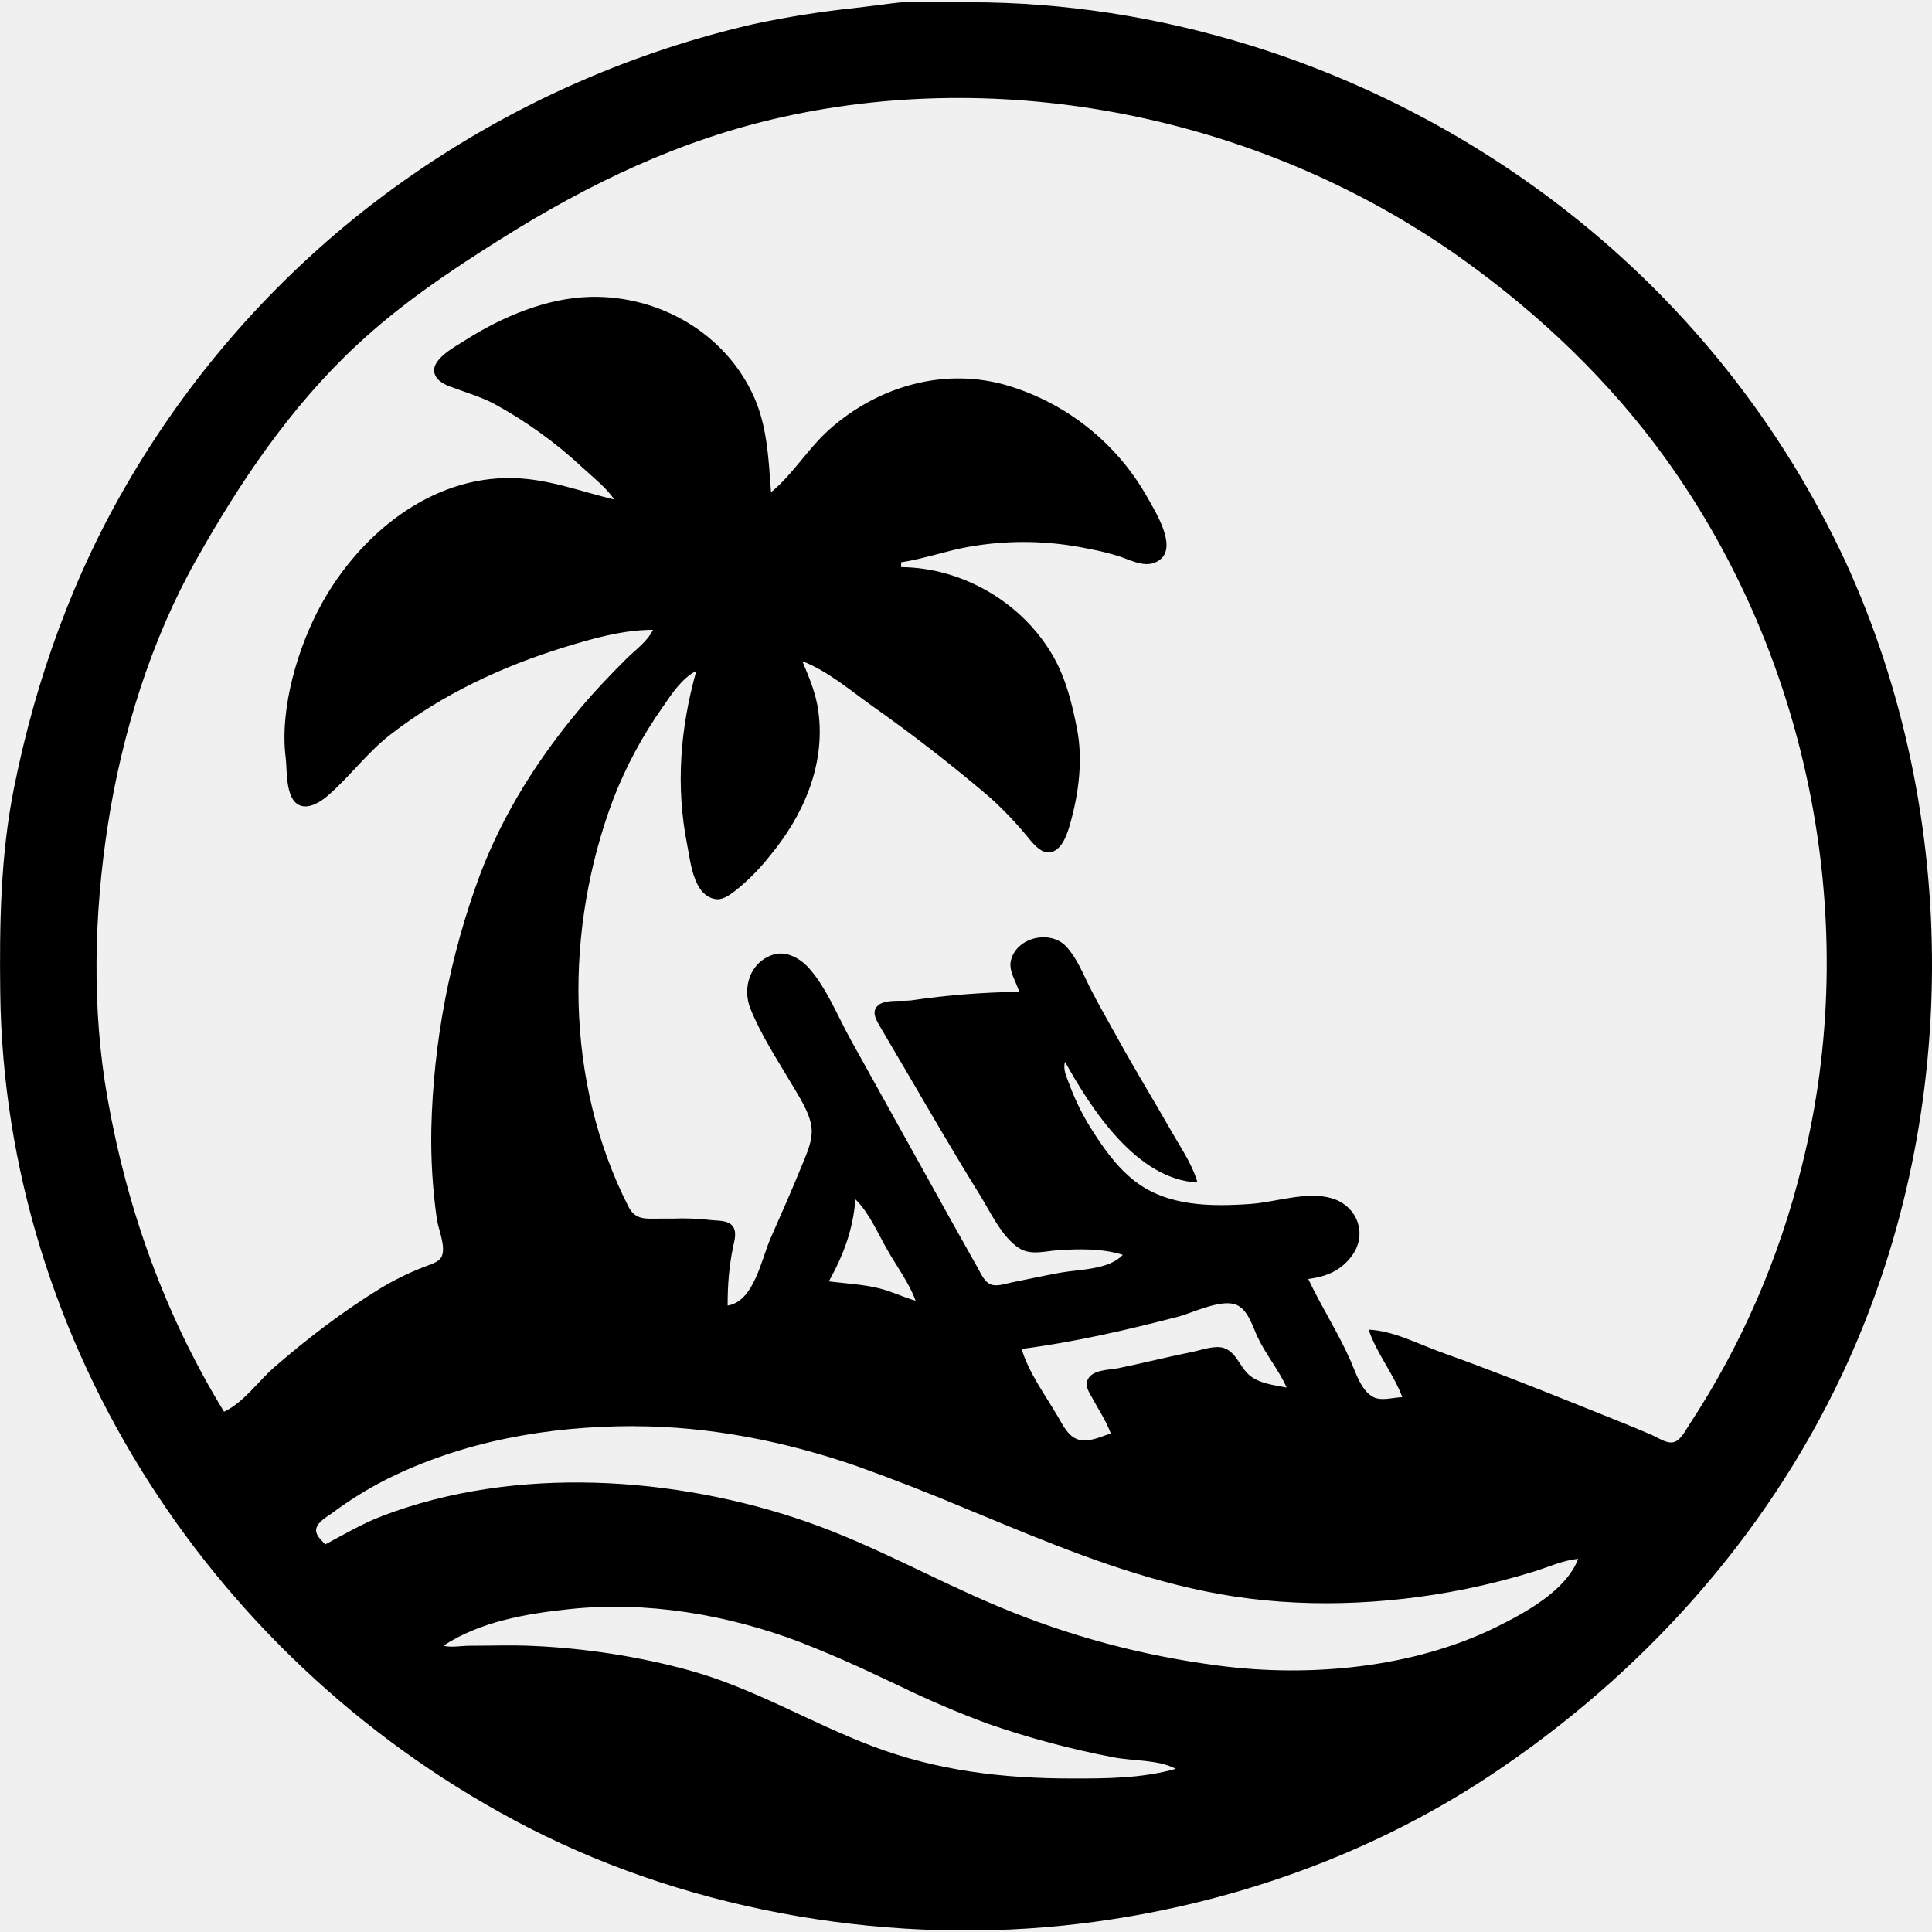
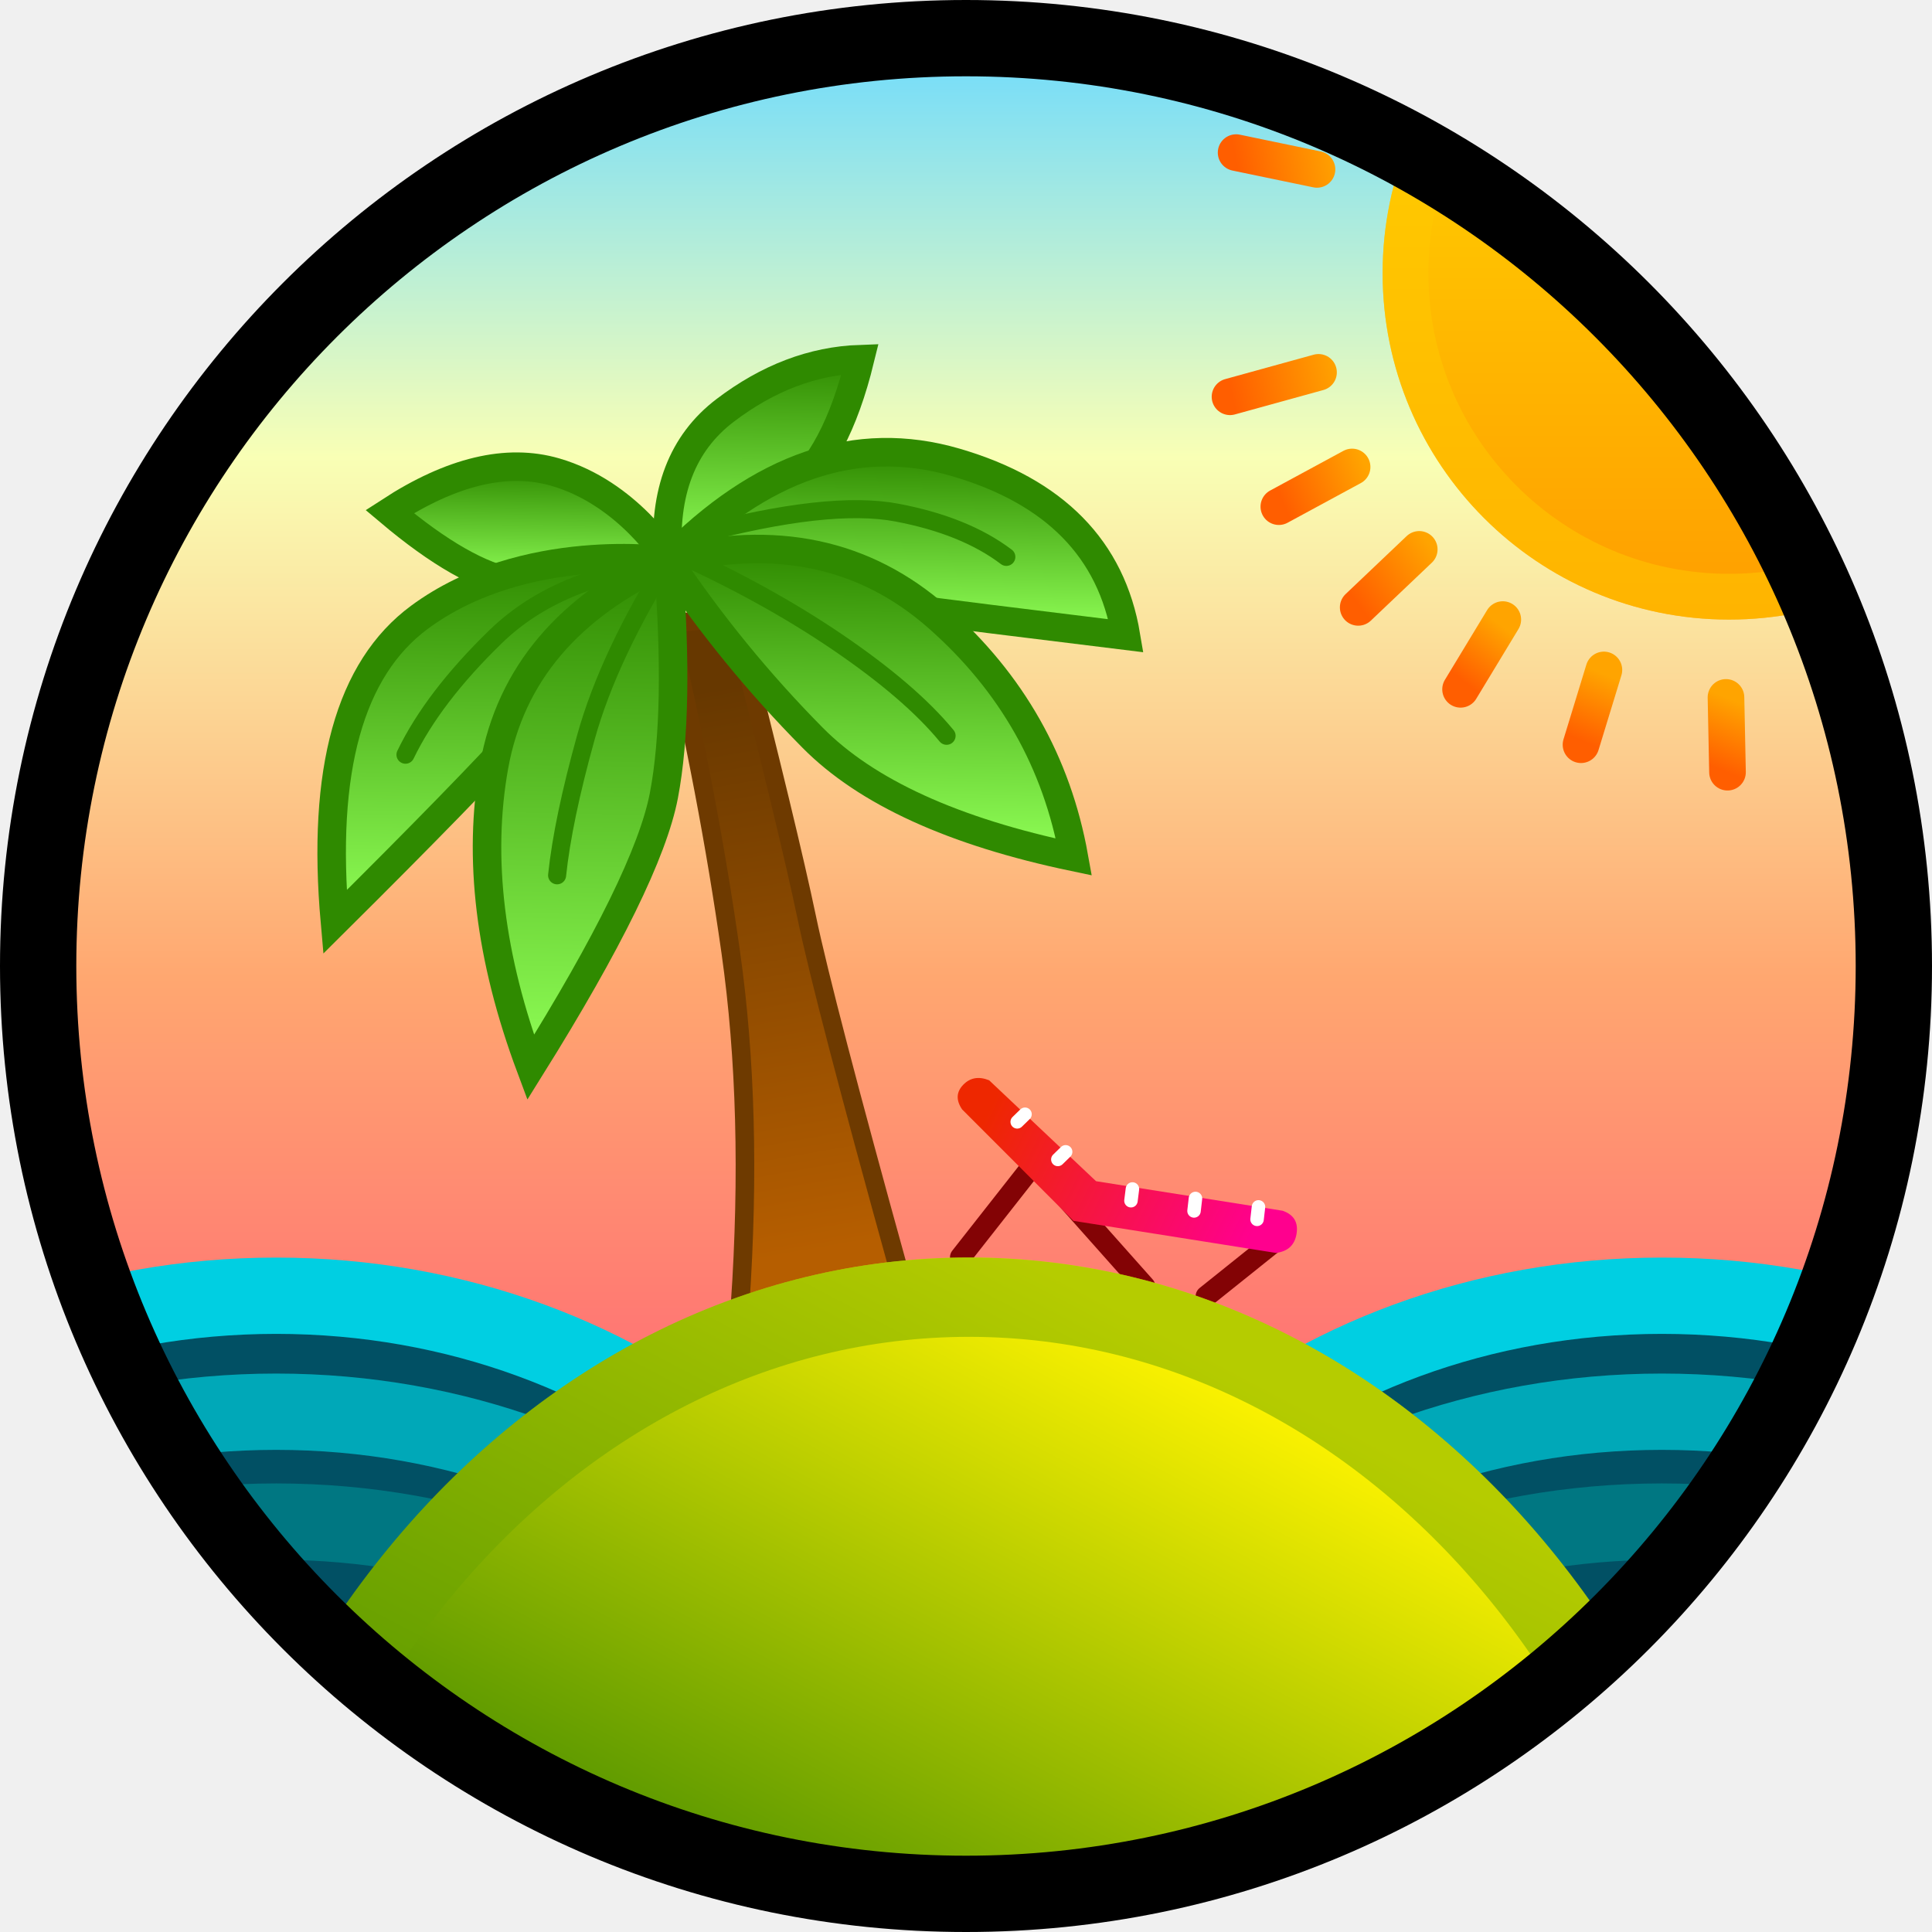
- <svg xmlns="http://www.w3.org/2000/svg" role="img" viewBox="0 0 24 24">
-   <path d="M11.078.042c.316-.042.65-.014.97-.014 1.181 0 2.341.184 3.472.532a12.3 12.3 0 0 1 3.973 2.086 11.9 11.9 0 0 1 3.432 4.33c1.446 3.15 1.436 6.97-.046 10.107-.958 2.029-2.495 3.727-4.356 4.965-1.518 1.01-3.293 1.629-5.1 1.848-2.298.279-4.784-.129-6.85-1.188-3.88-1.99-6.518-5.994-6.57-10.382-.01-.846.003-1.697.17-2.534.273-1.365.748-2.683 1.463-3.88a12 12 0 0 1 2.966-3.36A12.3 12.3 0 0 1 9.357.3a12 12 0 0 1 1.255-.2l.133-.016zM7.064 19.99c-.535.057-1.098.154-1.557.454.103.025.222 0 .33 0 .258 0 .52-.01.778.002.647.028 1.32.131 1.945.303.8.22 1.505.65 2.275.942.813.307 1.622.402 2.484.402.435 0 .866-.001 1.287-.12-.22-.117-.534-.095-.778-.144a11 11 0 0 1-1.556-.416 12 12 0 0 1-1.093-.467l-.23-.108a15 15 0 0 0-1.012-.44c-.905-.343-1.908-.512-2.873-.408m.808-2.274c-1.059 0-2.13.187-3.083.667q-.346.177-.659.41c-.063.046-.175.106-.199.188s.061.151.11.204c.238-.127.464-.261.718-.357 1.64-.624 3.63-.493 5.268.078.817.285 1.569.712 2.365 1.046.89.374 1.798.616 2.753.74 1.127.147 2.412.028 3.442-.48.362-.179.865-.451 1.018-.847-.189.017-.36.098-.539.154a9 9 0 0 1-.868.222c-.994.2-2.052.24-3.053.06-.943-.17-1.82-.513-2.693-.873l-.111-.046-.223-.092-.112-.046a26 26 0 0 0-1.35-.527c-.89-.31-1.842-.5-2.784-.5M9.728 1.452c-1.27.28-2.407.826-3.502 1.514-.637.4-1.245.81-1.796 1.323-.82.765-1.447 1.695-1.993 2.666-.563 1-.924 2.166-1.098 3.297-.172 1.11-.2 2.277-.004 3.388.245 1.388.712 2.691 1.448 3.897.248-.116.424-.38.629-.557.414-.359.85-.691 1.317-.978a3.5 3.5 0 0 1 .539-.264c.07-.029.187-.055.22-.132.053-.124-.045-.34-.062-.468a7 7 0 0 1-.068-1.109 9.7 9.7 0 0 1 .61-3.177c.29-.76.73-1.45 1.254-2.069.177-.21.365-.405.56-.6.115-.114.258-.212.33-.359-.376 0-.751.108-1.108.218-.769.237-1.518.588-2.155 1.084-.291.226-.504.522-.779.76-.084.073-.235.17-.352.116-.176-.083-.149-.43-.169-.59-.078-.612.154-1.387.45-1.918.473-.852 1.348-1.58 2.376-1.555.444.011.833.166 1.257.266-.107-.153-.252-.264-.389-.39a5.4 5.4 0 0 0-1.107-.8c-.163-.085-.338-.136-.509-.2-.086-.03-.195-.074-.227-.17-.06-.177.26-.342.377-.417.453-.289 1.01-.527 1.556-.54.854-.021 1.688.452 2.04 1.258.123.284.16.583.184.885l.004.057.006.085.002.029.005.057.004.056c.268-.218.457-.54.718-.774.612-.547 1.45-.79 2.245-.544a2.97 2.97 0 0 1 1.71 1.378c.097.173.365.595.171.767-.152.134-.344.03-.504-.026a3 3 0 0 0-.372-.094l-.068-.014-.069-.013a3.9 3.9 0 0 0-1.377-.002c-.282.05-.557.15-.838.192v.06c.768.006 1.51.444 1.89 1.109.157.275.235.59.295.9.075.38.022.796-.082 1.168-.035.125-.098.336-.247.365-.106.02-.195-.085-.256-.155a4.6 4.6 0 0 0-.492-.522 20 20 0 0 0-1.467-1.14c-.267-.19-.56-.44-.868-.556.087.208.171.402.2.63.088.667-.192 1.296-.612 1.798a2.6 2.6 0 0 1-.426.427c-.067.05-.151.114-.24.1-.277-.044-.31-.463-.353-.677-.144-.726-.086-1.447.114-2.158-.178.09-.307.287-.418.45a5.3 5.3 0 0 0-.612 1.138c-.61 1.617-.604 3.51.186 5.066.088.174.221.15.395.15h.157a3 3 0 0 1 .472.018c.08.01.193 0 .257.06.077.072.036.194.018.282-.05.246-.066.469-.066.72.328-.051.419-.576.535-.84.131-.298.265-.597.387-.9.06-.148.14-.314.119-.479-.024-.185-.157-.381-.25-.54-.177-.298-.378-.606-.508-.929-.104-.258-.007-.58.286-.672.161-.05.334.049.439.166.22.244.363.609.523.896l1.249 2.248q.159.286.32.57c.043.074.086.188.173.219.077.028.182-.012.26-.027.198-.04.398-.083.598-.12.24-.043.605-.035.778-.222-.253-.08-.545-.075-.808-.057-.158.01-.333.067-.479-.025-.216-.137-.36-.455-.492-.667-.326-.525-.633-1.057-.945-1.59l-.05-.084-.1-.17q-.075-.126-.149-.255c-.037-.066-.092-.153-.039-.227.056-.076.179-.08.29-.081h.021q.066.001.117-.004a10 10 0 0 1 1.347-.107c-.035-.122-.135-.26-.103-.39.071-.292.49-.383.686-.174.131.14.207.334.292.504.113.223.24.44.361.66.211.383.441.757.658 1.138l.055.094.028.047c.093.156.187.314.238.489-.753-.035-1.318-.909-1.646-1.499-.027.095.016.179.05.27q.103.282.262.54c.152.244.326.495.556.673.408.315.945.317 1.436.283.315-.022.708-.165 1.018-.068s.434.438.25.7c-.138.196-.321.27-.55.3.162.346.373.667.527 1.02.064.146.13.37.283.448.102.051.248.003.358 0-.11-.292-.317-.54-.419-.839.31.015.61.176.898.28.567.202 1.128.424 1.687.648l.258.104c.23.092.462.183.689.283.083.037.198.123.29.07.074-.043.123-.146.169-.215a10.3 10.3 0 0 0 1.393-3.208c.75-2.989.106-6.287-1.695-8.783-.692-.96-1.562-1.789-2.522-2.476-2.401-1.718-5.551-2.407-8.44-1.768m4.908 14.904c-.636.166-1.292.317-1.945.401.086.293.296.577.45.84.059.101.122.237.24.281.132.05.292-.03.417-.072-.058-.158-.155-.3-.235-.45-.033-.06-.084-.133-.056-.206.05-.137.263-.13.381-.153.31-.063.617-.142.928-.204.114-.023.274-.085.389-.047.086.03.138.1.187.174l.022.033q.043.07.097.122c.125.113.313.13.472.162-.097-.219-.259-.41-.362-.63-.06-.127-.11-.315-.242-.388-.182-.102-.557.089-.743.137m-4.01-1.457c-.03.38-.147.689-.33 1.019.21.026.423.036.629.087.154.038.296.11.449.153-.082-.224-.233-.423-.35-.63-.12-.208-.226-.462-.398-.63" />
+ <svg xmlns="http://www.w3.org/2000/svg" xmlns:xlink="http://www.w3.org/1999/xlink" viewBox="0 0 633 633">
+   <defs>
+     <linearGradient id="b" x1="50%" x2="50%" y1="0%" y2="71.65%">
+       <stop offset="0%" stop-color="#6BDAFF" />
+       <stop offset="31.922%" stop-color="#F9FFB5" />
+       <stop offset="70.627%" stop-color="#FFA770" />
+       <stop offset="100%" stop-color="#FF7373" />
+     </linearGradient>
+     <linearGradient id="d" x1="43.996%" x2="53.441%" y1="8.54%" y2="93.872%">
+       <stop offset="0%" stop-color="#673800" />
+       <stop offset="100%" stop-color="#B65E00" />
+     </linearGradient>
+     <linearGradient id="e" x1="50%" x2="50%" y1="0%" y2="100%">
+       <stop offset="0%" stop-color="#2F8A00" />
+       <stop offset="100%" stop-color="#90FF57" />
+     </linearGradient>
+     <linearGradient id="f" x1="50%" x2="50%" y1="0%" y2="100%">
+       <stop offset="0%" stop-color="#2F8A00" />
+       <stop offset="100%" stop-color="#90FF57" />
+     </linearGradient>
+     <linearGradient id="g" x1="50%" x2="50%" y1="0%" y2="100%">
+       <stop offset="0%" stop-color="#2F8A00" />
+       <stop offset="100%" stop-color="#90FF57" />
+     </linearGradient>
+     <linearGradient id="h" x1="50%" x2="50%" y1="0%" y2="100%">
+       <stop offset="0%" stop-color="#2F8A00" />
+       <stop offset="100%" stop-color="#90FF57" />
+     </linearGradient>
+     <linearGradient id="i" x1="50%" x2="50%" y1="0%" y2="100%">
+       <stop offset="0%" stop-color="#2F8A00" />
+       <stop offset="100%" stop-color="#90FF57" />
+     </linearGradient>
+     <linearGradient id="j" x1="50%" x2="50%" y1="0%" y2="100%">
+       <stop offset="0%" stop-color="#2F8A00" />
+       <stop offset="100%" stop-color="#90FF57" />
+     </linearGradient>
+     <linearGradient id="k" x1="92.9%" x2="8.641%" y1="45.768%" y2="54.892%">
+       <stop offset="0%" stop-color="#EE2700" />
+       <stop offset="100%" stop-color="#FF008E" />
+     </linearGradient>
+     <linearGradient id="l" x1="61.109%" x2="43.717%" y1="3.633%" y2="43.072%">
+       <stop offset="0%" stop-color="#FFF400" />
+       <stop offset="100%" stop-color="#3C8700" />
+     </linearGradient>
+     <linearGradient id="m" x1="50%" x2="50%" y1="0%" y2="100%">
+       <stop offset="0%" stop-color="#FFDF00" />
+       <stop offset="100%" stop-color="#FF9D00" />
+     </linearGradient>
+     <linearGradient id="n" x1="127.279%" x2="0%" y1="49.778%" y2="50.222%">
+       <stop offset="0%" stop-color="#FFA400" />
+       <stop offset="100%" stop-color="#FF5E00" />
+     </linearGradient>
+     <linearGradient id="o" x1="127.279%" x2="0%" y1="47.531%" y2="52.469%">
+       <stop offset="0%" stop-color="#FFA400" />
+       <stop offset="100%" stop-color="#FF5E00" />
+     </linearGradient>
+     <linearGradient id="p" x1="127.279%" x2="0%" y1="46.195%" y2="53.805%">
+       <stop offset="0%" stop-color="#FFA400" />
+       <stop offset="100%" stop-color="#FF5E00" />
+     </linearGradient>
+     <linearGradient id="q" x1="127.279%" x2="0%" y1="35.33%" y2="64.67%">
+       <stop offset="0%" stop-color="#FFA400" />
+       <stop offset="100%" stop-color="#FF5E00" />
+     </linearGradient>
+     <linearGradient id="r" x1="127.279%" x2="0%" y1="4.875%" y2="95.125%">
+       <stop offset="0%" stop-color="#FFA400" />
+       <stop offset="100%" stop-color="#FF5E00" />
+     </linearGradient>
+     <linearGradient id="s" x1="78.334%" x2="31.668%" y1="0%" y2="100%">
+       <stop offset="0%" stop-color="#FFA400" />
+       <stop offset="100%" stop-color="#FF5E00" />
+     </linearGradient>
+     <linearGradient id="t" x1="57.913%" x2="44.88%" y1="0%" y2="100%">
+       <stop offset="0%" stop-color="#FFA400" />
+       <stop offset="100%" stop-color="#FF5E00" />
+     </linearGradient>
+     <linearGradient id="u" x1="50.495%" x2="49.68%" y1="0%" y2="100%">
+       <stop offset="0%" stop-color="#FFA400" />
+       <stop offset="100%" stop-color="#FF5E00" />
+     </linearGradient>
+     <circle id="a" cx="308.5" cy="308.5" r="308.5" />
+     <circle id="v" cx="307.5" cy="308.5" r="316.5" />
+   </defs>
+   <g fill="none" fill-rule="evenodd" transform="translate(9 8)">
+     <mask id="c" fill="#fff">
+       <use xlink:href="#a" />
+     </mask>
+     <use xlink:href="#a" fill="url(#b)" />
+     <ellipse cx="81.5" cy="602.5" fill="#015064" stroke="#00CFE2" stroke-width="25" mask="url(#c)" rx="214.5" ry="185.968" />
+     <ellipse cx="535.5" cy="602.5" fill="#015064" stroke="#00CFE2" stroke-width="25" mask="url(#c)" rx="214.5" ry="185.968" />
+     <ellipse cx="81.5" cy="640.5" fill="#015064" stroke="#00A8B8" stroke-width="25" mask="url(#c)" rx="214.5" ry="185.968" />
+     <ellipse cx="535.5" cy="640.5" fill="#015064" stroke="#00A8B8" stroke-width="25" mask="url(#c)" rx="214.5" ry="185.968" />
+     <ellipse cx="81.5" cy="676.5" fill="#015064" stroke="#007782" stroke-width="25" mask="url(#c)" rx="214.5" ry="185.968" />
+     <ellipse cx="535.5" cy="676.5" fill="#015064" stroke="#007782" stroke-width="25" mask="url(#c)" rx="214.5" ry="185.968" />
+     <g mask="url(#c)">
+       <path fill="url(#d)" stroke="#6E3A00" stroke-width="6.088" d="M98.318 88.007c7.691 37.104 16.643 72.442 26.856 106.013 10.212 33.571 25.57 68.934 46.07 106.088l-51.903 11.67c-10.057-60.01-17.232-99.172-21.525-117.487-4.293-18.315-10.989-51.434-20.089-99.357l20.591-6.927" transform="scale(-1 1) rotate(25 -300.37 -553.013)" />
+       <g stroke="#2F8A00">
+         <path fill="url(#e)" stroke-width="9.343" d="M108.544 66.538s-13.54-21.305-37.417-27.785c-15.917-4.321-33.933.31-54.048 13.892C33.464 65.975 47.24 73.52 58.405 75.28c16.749 2.64 50.14-8.74 50.14-8.74Z" transform="rotate(1 -6061.691 5926.397)" />
+         <path fill="url(#f)" stroke-width="9.343" d="M108.544 67.138s-47.187-5.997-81.077 19.936C4.873 104.362-3.782 137.794 1.502 187.369c28.42-29.22 48.758-50.836 61.016-64.846 18.387-21.016 46.026-55.385 46.026-55.385Z" transform="rotate(1 -6061.691 5926.397)" />
+         <path fill="url(#g)" stroke-width="9.343" d="M108.544 66.538c-1.96-21.705 3.98-38.018 17.82-48.94C140.203 6.674 154.85.808 170.303 0c-4.865 21.527-12.373 36.314-22.524 44.361-10.151 8.048-23.23 15.44-39.236 22.177Z" transform="rotate(1 -6061.691 5926.397)" />
+         <path fill="url(#h)" stroke-width="9.343" d="M108.544 67.138c29.838-31.486 61.061-42.776 93.669-33.869C234.82 42.176 253.749 60.785 259 89.096c-34.898-3.657-59.974-6.343-75.228-8.058-15.254-1.716-40.33-6.349-75.228-13.9Z" transform="rotate(1 -6061.691 5926.397)" />
+         <path fill="url(#i)" stroke-width="9.343" d="M108.544 67.138c34.868-9.381 64.503-3.658 88.905 17.17 24.402 20.829 39.656 46.686 45.762 77.571-39.626-7.574-68.4-20.115-86.322-37.624a395.051 395.051 0 0 1-48.345-57.117Z" transform="rotate(1 -6061.691 5926.397)" />
+         <path fill="url(#j)" stroke-width="9.343" d="M108.544 67.138C76.206 82.6 57.608 105.366 52.75 135.436c-4.858 30.07-.292 62.89 13.698 98.462 24.873-41.418 38.905-71.368 42.096-89.849 3.191-18.48 3.191-44.118 0-76.91Z" transform="rotate(1 -6061.691 5926.397)" />
+         <path stroke-linecap="round" stroke-width="5.91" d="M211.284 173.477c-13.851 21.992-23.291 42.022-28.32 60.093-5.03 18.071-8.175 33.143-9.436 45.216" />
+         <path stroke-linecap="round" stroke-width="5.91" d="M209.814 176.884c-23.982 2.565-42.792 10.469-56.428 23.714-13.639 13.245-23.483 26.136-29.536 38.674M219.045 167.299c29.028-7.723 50.972-10.173 65.831-7.352 14.859 2.822 26.807 7.659 35.842 14.51M211.31 172.618c20.29 9.106 38.353 19.052 54.186 29.837 15.833 10.786 27.714 20.99 35.643 30.617" />
+       </g>
+       <path stroke="#830305" stroke-linecap="round" stroke-linejoin="bevel" stroke-width="6.937" d="m409.379 398.157-23.176 18.556M328.04 375.516l-22.313 28.398M312.904 353.698l53.18 59.816" />
+       <path fill="url(#k)" d="M67.585 27.463H5.68C1.893 28.148 0 30.38 0 34.16c0 3.78 1.893 6.211 5.68 7.293h67.17l41.751-30.356c2.488-2.646 2.794-5.315.92-8.006s-4.6-3.626-8.177-2.803l-39.76 27.174Z" transform="scale(-1 1) rotate(-9 2092.128 2856.854)" />
+       <path fill="#D8D8D8" stroke="#FFF" stroke-linecap="round" stroke-linejoin="bevel" stroke-width="4.414" d="m402.861 391.51.471-4.088M382.21 388.752l.472-4.087M361.546 385.404l.485-3.845M337.59 371.883l2.56-2.498M324.276 359.567l2.56-2.497" />
+     </g>
+     <ellipse cx="308.5" cy="720.5" fill="url(#l)" mask="url(#c)" rx="266" ry="316.5" />
+     <ellipse cx="308.5" cy="720.5" stroke="#6DA300" stroke-opacity=".502" stroke-width="26" mask="url(#c)" rx="253" ry="303.5" />
+     <g mask="url(#c)">
+       <g transform="translate(389 -32)">
+         <circle cx="168.5" cy="113.5" r="113.5" fill="url(#m)" />
+         <circle cx="168.5" cy="113.5" r="106" stroke="#FFC900" stroke-opacity=".529" stroke-width="15" />
+         <path stroke="url(#n)" stroke-linecap="round" stroke-linejoin="bevel" stroke-width="12" d="M30 113H0" />
+         <path stroke="url(#o)" stroke-linecap="round" stroke-linejoin="bevel" stroke-width="12" d="M33.5 79.5 7 74" />
+         <path stroke="url(#p)" stroke-linecap="round" stroke-linejoin="bevel" stroke-width="12" d="m34 146-29 8" />
+         <path stroke="url(#q)" stroke-linecap="round" stroke-linejoin="bevel" stroke-width="12" d="m45 177-24 13" />
+         <path stroke="url(#r)" stroke-linecap="round" stroke-linejoin="bevel" stroke-width="12" d="m67 204-20 19" />
+         <path stroke="url(#s)" stroke-linecap="round" stroke-linejoin="bevel" stroke-width="12" d="m94.373 227-13.834 22.847" />
+         <path stroke="url(#t)" stroke-linecap="round" stroke-linejoin="bevel" stroke-width="12" d="M127.5 243.5 120 268" />
+         <path stroke="url(#u)" stroke-linecap="round" stroke-linejoin="bevel" stroke-width="12" d="m167.5 252.5.5 24.5" />
+       </g>
+     </g>
+     <circle cx="307.5" cy="308.5" r="304" stroke="#000" stroke-width="25" />
+   </g>
</svg>
